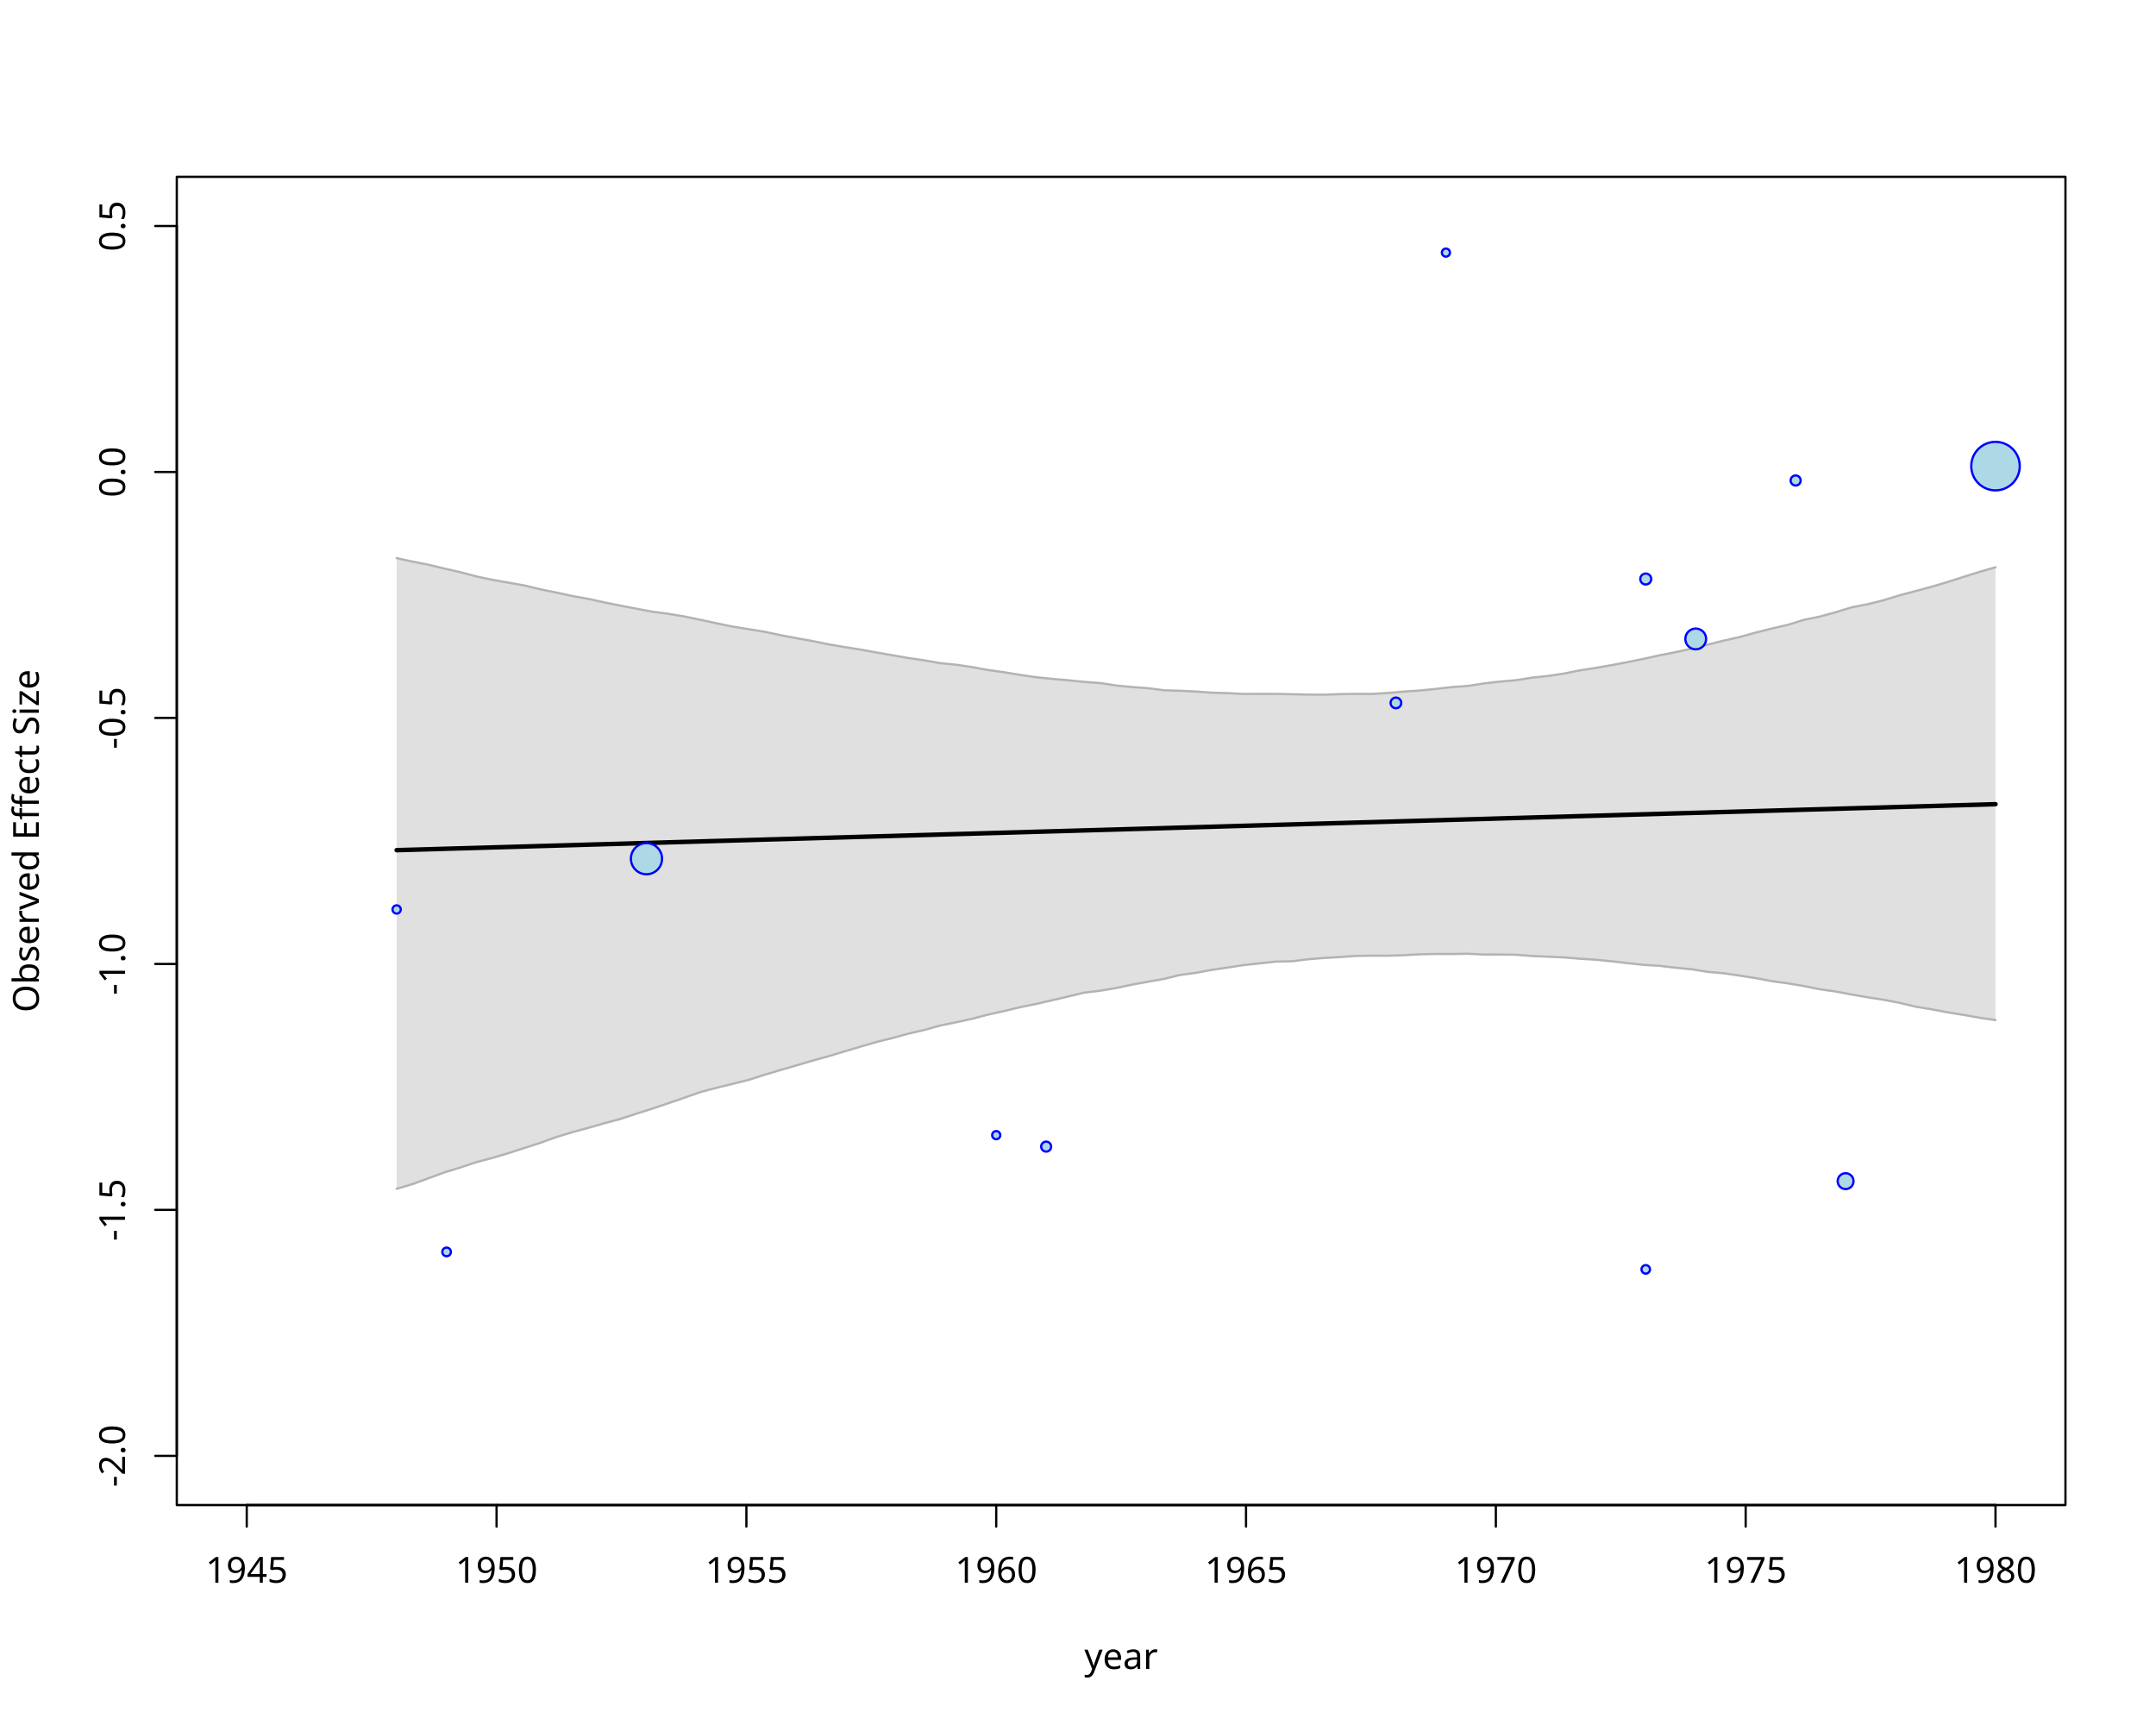
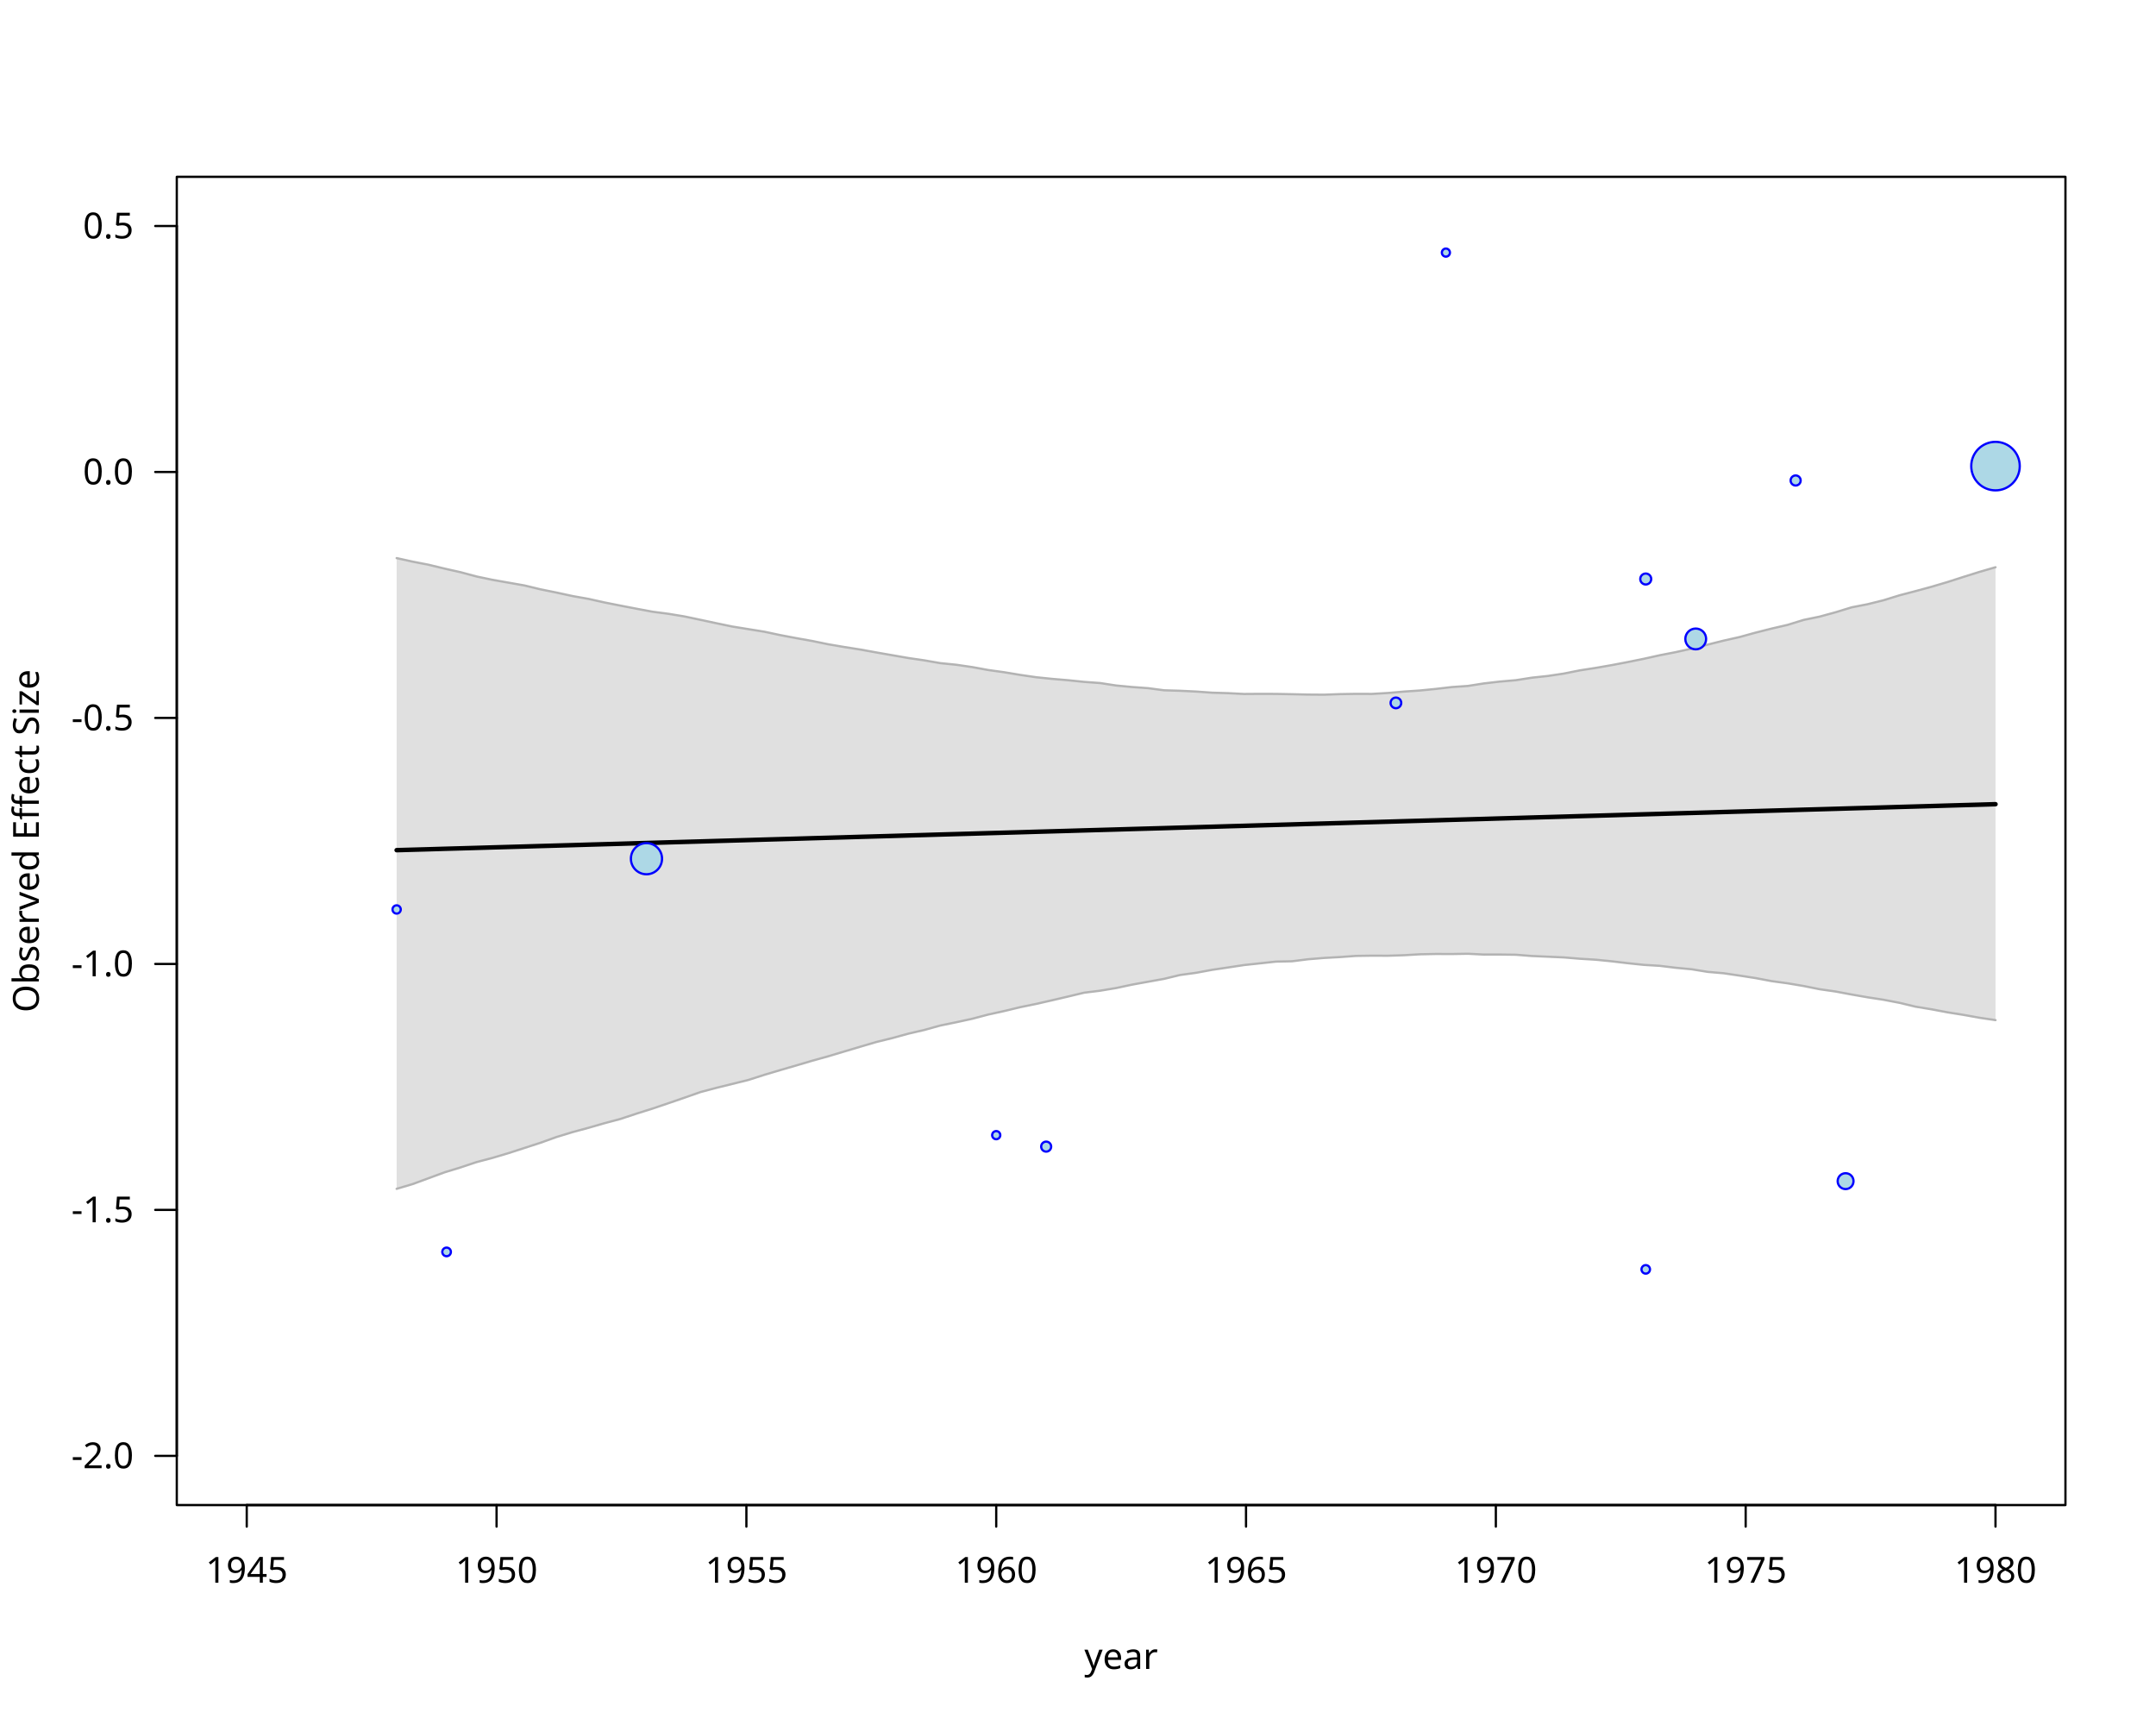
<svg xmlns="http://www.w3.org/2000/svg" class="svglite" data-engine-version="2.0" width="720.00pt" height="576.00pt" viewBox="0 0 720.00 576.00">
  <defs>
    <style type="text/css">
    .svglite line, .svglite polyline, .svglite polygon, .svglite path, .svglite rect, .svglite circle {
      fill: none;
      stroke: #000000;
      stroke-linecap: round;
      stroke-linejoin: round;
      stroke-miterlimit: 10.00;
    }
  </style>
  </defs>
  <rect width="100%" height="100%" style="stroke: none; fill: #FFFFFF;" />
  <defs>
    <clipPath id="cpMC4wMHw3MjAuMDB8MC4wMHw1NzYuMDA=">
      <rect x="0.00" y="0.00" width="720.00" height="576.00" />
    </clipPath>
  </defs>
  <g clip-path="url(#cpMC4wMHw3MjAuMDB8MC4wMHw1NzYuMDA=)">
    <line x1="82.40" y1="502.56" x2="666.40" y2="502.56" style="stroke-width: 0.75;" />
    <line x1="82.40" y1="502.56" x2="82.40" y2="509.76" style="stroke-width: 0.75;" />
    <line x1="165.83" y1="502.56" x2="165.83" y2="509.76" style="stroke-width: 0.75;" />
    <line x1="249.26" y1="502.56" x2="249.26" y2="509.76" style="stroke-width: 0.75;" />
    <line x1="332.69" y1="502.56" x2="332.69" y2="509.76" style="stroke-width: 0.75;" />
    <line x1="416.11" y1="502.56" x2="416.11" y2="509.76" style="stroke-width: 0.75;" />
    <line x1="499.54" y1="502.56" x2="499.54" y2="509.76" style="stroke-width: 0.75;" />
    <line x1="582.97" y1="502.56" x2="582.97" y2="509.76" style="stroke-width: 0.75;" />
    <line x1="666.40" y1="502.56" x2="666.40" y2="509.76" style="stroke-width: 0.75;" />
    <text x="82.40" y="528.48" text-anchor="middle" style="font-size: 12.00px; font-family: sans;" textLength="26.70px" lengthAdjust="spacingAndGlyphs">1945</text>
    <text x="165.83" y="528.48" text-anchor="middle" style="font-size: 12.00px; font-family: sans;" textLength="26.70px" lengthAdjust="spacingAndGlyphs">1950</text>
    <text x="249.26" y="528.48" text-anchor="middle" style="font-size: 12.00px; font-family: sans;" textLength="26.70px" lengthAdjust="spacingAndGlyphs">1955</text>
    <text x="332.69" y="528.48" text-anchor="middle" style="font-size: 12.00px; font-family: sans;" textLength="26.70px" lengthAdjust="spacingAndGlyphs">1960</text>
    <text x="416.11" y="528.48" text-anchor="middle" style="font-size: 12.00px; font-family: sans;" textLength="26.70px" lengthAdjust="spacingAndGlyphs">1965</text>
    <text x="499.54" y="528.48" text-anchor="middle" style="font-size: 12.00px; font-family: sans;" textLength="26.70px" lengthAdjust="spacingAndGlyphs">1970</text>
    <text x="582.97" y="528.48" text-anchor="middle" style="font-size: 12.00px; font-family: sans;" textLength="26.70px" lengthAdjust="spacingAndGlyphs">1975</text>
    <text x="666.40" y="528.48" text-anchor="middle" style="font-size: 12.00px; font-family: sans;" textLength="26.70px" lengthAdjust="spacingAndGlyphs">1980</text>
    <line x1="59.04" y1="486.13" x2="59.04" y2="75.47" style="stroke-width: 0.75;" />
    <line x1="59.04" y1="486.13" x2="51.84" y2="486.13" style="stroke-width: 0.75;" />
    <line x1="59.04" y1="404.00" x2="51.84" y2="404.00" style="stroke-width: 0.75;" />
    <line x1="59.04" y1="321.87" x2="51.84" y2="321.87" style="stroke-width: 0.75;" />
    <line x1="59.04" y1="239.73" x2="51.84" y2="239.73" style="stroke-width: 0.75;" />
    <line x1="59.04" y1="157.60" x2="51.84" y2="157.60" style="stroke-width: 0.75;" />
    <line x1="59.04" y1="75.47" x2="51.84" y2="75.47" style="stroke-width: 0.75;" />
-     <text transform="translate(41.76,486.13) rotate(-90)" text-anchor="middle" style="font-size: 12.00px; font-family: sans;" textLength="20.68px" lengthAdjust="spacingAndGlyphs">-2.0</text>
-     <text transform="translate(41.76,404.00) rotate(-90)" text-anchor="middle" style="font-size: 12.00px; font-family: sans;" textLength="20.68px" lengthAdjust="spacingAndGlyphs">-1.5</text>
-     <text transform="translate(41.76,321.87) rotate(-90)" text-anchor="middle" style="font-size: 12.00px; font-family: sans;" textLength="20.68px" lengthAdjust="spacingAndGlyphs">-1.0</text>
-     <text transform="translate(41.76,239.73) rotate(-90)" text-anchor="middle" style="font-size: 12.00px; font-family: sans;" textLength="20.68px" lengthAdjust="spacingAndGlyphs">-0.5</text>
-     <text transform="translate(41.76,157.60) rotate(-90)" text-anchor="middle" style="font-size: 12.00px; font-family: sans;" textLength="16.68px" lengthAdjust="spacingAndGlyphs">0.0</text>
-     <text transform="translate(41.76,75.47) rotate(-90)" text-anchor="middle" style="font-size: 12.00px; font-family: sans;" textLength="16.68px" lengthAdjust="spacingAndGlyphs">0.5</text>
+     <text x="44.64" y="490.26" text-anchor="end" style="font-size: 12.00px; font-family: sans;" textLength="20.68px" lengthAdjust="spacingAndGlyphs">-2.0</text>
+     <text x="44.64" y="408.13" text-anchor="end" style="font-size: 12.00px; font-family: sans;" textLength="20.68px" lengthAdjust="spacingAndGlyphs">-1.5</text>
+     <text x="44.64" y="326.00" text-anchor="end" style="font-size: 12.00px; font-family: sans;" textLength="20.68px" lengthAdjust="spacingAndGlyphs">-1.0</text>
+     <text x="44.64" y="243.86" text-anchor="end" style="font-size: 12.00px; font-family: sans;" textLength="20.68px" lengthAdjust="spacingAndGlyphs">-0.5</text>
+     <text x="44.64" y="161.73" text-anchor="end" style="font-size: 12.00px; font-family: sans;" textLength="16.68px" lengthAdjust="spacingAndGlyphs">0.0</text>
+     <text x="44.64" y="79.60" text-anchor="end" style="font-size: 12.00px; font-family: sans;" textLength="16.68px" lengthAdjust="spacingAndGlyphs">0.5</text>
    <polygon points="59.04,502.56 689.76,502.56 689.76,59.04 59.04,59.04 " style="stroke-width: 0.75; fill: none;" />
    <text x="374.40" y="557.28" text-anchor="middle" style="font-size: 12.00px; font-family: sans;" textLength="23.35px" lengthAdjust="spacingAndGlyphs">year</text>
    <text transform="translate(12.96,280.80) rotate(-90)" text-anchor="middle" style="font-size: 12.00px; font-family: sans;" textLength="112.74px" lengthAdjust="spacingAndGlyphs">Observed Effect Size</text>
  </g>
  <defs>
    <clipPath id="cpNTkuMDR8Njg5Ljc2fDU5LjA0fDUwMi41Ng==">
      <rect x="59.04" y="59.04" width="630.72" height="443.52" />
    </clipPath>
  </defs>
  <g clip-path="url(#cpNTkuMDR8Njg5Ljc2fDU5LjA0fDUwMi41Ng==)">
    <polygon points="132.46,396.96 137.80,395.38 143.14,393.41 148.48,391.45 153.81,389.82 159.15,388.04 164.49,386.63 169.83,385.04 175.17,383.31 180.51,381.58 185.85,379.66 191.19,378.03 196.53,376.59 201.87,375.05 207.21,373.63 212.55,371.86 217.89,370.18 223.23,368.37 228.57,366.54 233.91,364.66 239.25,363.24 244.59,361.93 249.92,360.61 255.26,358.90 260.60,357.31 265.94,355.76 271.28,354.18 276.62,352.70 281.96,351.10 287.30,349.51 292.64,347.94 297.98,346.63 303.32,345.16 308.66,343.92 314.00,342.44 319.34,341.34 324.68,340.18 330.02,338.77 335.36,337.60 340.69,336.31 346.03,335.22 351.37,334.00 356.71,332.75 362.05,331.47 367.39,330.81 372.73,329.92 378.07,328.78 383.41,327.81 388.75,326.85 394.09,325.56 399.43,324.83 404.77,323.84 410.11,323.05 415.45,322.24 420.79,321.67 426.13,321.09 431.47,320.98 436.80,320.31 442.14,319.87 447.48,319.58 452.82,319.19 458.16,319.11 463.50,319.13 468.84,318.96 474.18,318.65 479.52,318.54 484.86,318.56 490.20,318.47 495.54,318.74 500.88,318.73 506.22,318.80 511.56,319.22 516.90,319.45 522.24,319.69 527.57,320.13 532.91,320.46 538.25,320.99 543.59,321.62 548.93,322.18 554.27,322.50 559.61,323.15 564.95,323.65 570.29,324.52 575.63,324.98 580.97,325.77 586.31,326.60 591.65,327.61 596.99,328.34 602.33,329.24 607.67,330.31 613.01,331.08 618.35,332.08 623.68,333.01 629.02,333.83 634.36,334.86 639.70,336.14 645.04,337.02 650.38,338.03 655.72,338.88 661.06,339.84 666.40,340.63 666.40,189.41 661.06,190.96 655.72,192.63 650.38,194.35 645.04,195.93 639.70,197.38 634.36,198.78 629.02,200.43 623.68,201.76 618.35,202.80 613.01,204.44 607.67,205.90 602.33,207.00 596.99,208.65 591.65,209.89 586.31,211.24 580.97,212.71 575.63,213.91 570.29,215.25 564.95,216.58 559.61,217.76 554.27,218.80 548.93,219.99 543.59,221.07 538.25,222.09 532.91,223.02 527.57,223.85 522.24,224.92 516.90,225.72 511.56,226.29 506.22,227.13 500.88,227.59 495.54,228.21 490.20,229.05 484.86,229.42 479.52,230.04 474.18,230.57 468.84,230.93 463.50,231.40 458.16,231.71 452.82,231.69 447.48,231.78 442.14,231.97 436.80,231.93 431.47,231.81 426.13,231.71 420.79,231.69 415.45,231.73 410.11,231.46 404.77,231.30 399.43,230.92 394.09,230.66 388.75,230.50 383.41,229.79 378.07,229.41 372.73,228.90 367.39,228.08 362.05,227.69 356.71,227.14 351.37,226.69 346.03,226.14 340.69,225.36 335.36,224.47 330.02,223.73 324.68,222.75 319.34,221.97 314.00,221.43 308.66,220.50 303.32,219.72 297.98,218.79 292.64,217.86 287.30,216.89 281.96,216.05 276.62,215.14 271.28,214.04 265.94,213.09 260.60,212.08 255.26,210.94 249.92,210.08 244.59,209.22 239.25,208.11 233.91,206.97 228.57,205.84 223.23,204.96 217.89,204.26 212.55,203.26 207.21,202.23 201.87,201.17 196.53,199.98 191.19,199.03 185.85,197.87 180.51,196.79 175.17,195.50 169.83,194.56 164.49,193.62 159.15,192.50 153.81,191.07 148.48,189.87 143.14,188.58 137.80,187.54 132.46,186.36 " style="stroke-width: 0.75; stroke: none; fill: #B3B3B3; fill-opacity: 0.40;" />
    <polyline points="132.46,396.96 137.80,395.38 143.14,393.41 148.48,391.45 153.81,389.82 159.15,388.04 164.49,386.63 169.83,385.04 175.17,383.31 180.51,381.58 185.85,379.66 191.19,378.03 196.53,376.59 201.87,375.05 207.21,373.63 212.55,371.86 217.89,370.18 223.23,368.37 228.57,366.54 233.91,364.66 239.25,363.24 244.59,361.93 249.92,360.61 255.26,358.90 260.60,357.31 265.94,355.76 271.28,354.18 276.62,352.70 281.96,351.10 287.30,349.51 292.64,347.94 297.98,346.63 303.32,345.16 308.66,343.92 314.00,342.44 319.34,341.34 324.68,340.18 330.02,338.77 335.36,337.60 340.69,336.31 346.03,335.22 351.37,334.00 356.71,332.75 362.05,331.47 367.39,330.81 372.73,329.92 378.07,328.78 383.41,327.81 388.75,326.85 394.09,325.56 399.43,324.83 404.77,323.84 410.11,323.05 415.45,322.24 420.79,321.67 426.13,321.09 431.47,320.98 436.80,320.31 442.14,319.87 447.48,319.58 452.82,319.19 458.16,319.11 463.50,319.13 468.84,318.96 474.18,318.65 479.52,318.54 484.86,318.56 490.20,318.47 495.54,318.74 500.88,318.73 506.22,318.80 511.56,319.22 516.90,319.45 522.24,319.69 527.57,320.13 532.91,320.46 538.25,320.99 543.59,321.62 548.93,322.18 554.27,322.50 559.61,323.15 564.95,323.65 570.29,324.52 575.63,324.98 580.97,325.77 586.31,326.60 591.65,327.61 596.99,328.34 602.33,329.24 607.67,330.31 613.01,331.08 618.35,332.08 623.68,333.01 629.02,333.83 634.36,334.86 639.70,336.14 645.04,337.02 650.38,338.03 655.72,338.88 661.06,339.84 666.40,340.63 " style="stroke-width: 0.75; stroke: #B3B3B3;" />
    <polyline points="132.46,186.36 137.80,187.54 143.14,188.58 148.48,189.87 153.81,191.07 159.15,192.50 164.49,193.62 169.83,194.56 175.17,195.50 180.51,196.79 185.85,197.87 191.19,199.03 196.53,199.98 201.87,201.17 207.21,202.23 212.55,203.26 217.89,204.26 223.23,204.96 228.57,205.84 233.91,206.97 239.25,208.11 244.59,209.22 249.92,210.08 255.26,210.94 260.60,212.08 265.94,213.09 271.28,214.04 276.62,215.14 281.96,216.05 287.30,216.89 292.64,217.86 297.98,218.79 303.32,219.72 308.66,220.50 314.00,221.43 319.34,221.97 324.68,222.75 330.02,223.73 335.36,224.47 340.69,225.36 346.03,226.14 351.37,226.69 356.71,227.14 362.05,227.69 367.39,228.08 372.73,228.90 378.07,229.41 383.41,229.79 388.75,230.50 394.09,230.66 399.43,230.92 404.77,231.30 410.11,231.46 415.45,231.73 420.79,231.69 426.13,231.71 431.47,231.81 436.80,231.93 442.14,231.97 447.48,231.78 452.82,231.69 458.16,231.71 463.50,231.40 468.84,230.93 474.18,230.57 479.52,230.04 484.86,229.42 490.20,229.05 495.54,228.21 500.88,227.59 506.22,227.13 511.56,226.29 516.90,225.72 522.24,224.92 527.57,223.85 532.91,223.02 538.25,222.09 543.59,221.07 548.93,219.99 554.27,218.80 559.61,217.76 564.95,216.58 570.29,215.25 575.63,213.91 580.97,212.71 586.31,211.24 591.65,209.89 596.99,208.65 602.33,207.00 607.67,205.90 613.01,204.44 618.35,202.80 623.68,201.76 629.02,200.43 634.36,198.78 639.70,197.38 645.04,195.93 650.38,194.35 655.72,192.63 661.06,190.96 666.40,189.41 " style="stroke-width: 0.75; stroke: #B3B3B3;" />
    <polyline points="132.46,283.88 137.80,283.73 143.14,283.58 148.48,283.42 153.81,283.27 159.15,283.12 164.49,282.96 169.83,282.81 175.17,282.66 180.51,282.50 185.85,282.35 191.19,282.20 196.53,282.04 201.87,281.89 207.21,281.74 212.55,281.58 217.89,281.43 223.23,281.27 228.57,281.12 233.91,280.97 239.25,280.81 244.59,280.66 249.92,280.51 255.26,280.35 260.60,280.20 265.94,280.05 271.28,279.89 276.62,279.74 281.96,279.59 287.30,279.43 292.64,279.28 297.98,279.13 303.32,278.97 308.66,278.82 314.00,278.66 319.34,278.51 324.68,278.36 330.02,278.20 335.36,278.05 340.69,277.90 346.03,277.74 351.37,277.59 356.71,277.44 362.05,277.28 367.39,277.13 372.73,276.98 378.07,276.82 383.41,276.67 388.75,276.52 394.09,276.36 399.43,276.21 404.77,276.06 410.11,275.90 415.45,275.75 420.79,275.59 426.13,275.44 431.47,275.29 436.80,275.13 442.14,274.98 447.48,274.83 452.82,274.67 458.16,274.52 463.50,274.37 468.84,274.21 474.18,274.06 479.52,273.91 484.86,273.75 490.20,273.60 495.54,273.45 500.88,273.29 506.22,273.14 511.56,272.98 516.90,272.83 522.24,272.68 527.57,272.52 532.91,272.37 538.25,272.22 543.59,272.06 548.93,271.91 554.27,271.76 559.61,271.60 564.95,271.45 570.29,271.30 575.63,271.14 580.97,270.99 586.31,270.84 591.65,270.68 596.99,270.53 602.33,270.37 607.67,270.22 613.01,270.07 618.35,269.91 623.68,269.76 629.02,269.61 634.36,269.45 639.70,269.30 645.04,269.15 650.38,268.99 655.72,268.84 661.06,268.69 666.40,268.53 " style="stroke-width: 1.50;" />
    <circle cx="132.46" cy="303.68" r="1.38" style="stroke-width: 0.75; stroke: #0000FF; fill: #ADD8E6;" />
    <circle cx="149.14" cy="418.03" r="1.44" style="stroke-width: 0.75; stroke: #0000FF; fill: #ADD8E6;" />
    <circle cx="332.69" cy="379.04" r="1.36" style="stroke-width: 0.75; stroke: #0000FF; fill: #ADD8E6;" />
    <circle cx="616.34" cy="394.40" r="2.65" style="stroke-width: 0.75; stroke: #0000FF; fill: #ADD8E6;" />
    <circle cx="549.60" cy="193.34" r="1.83" style="stroke-width: 0.75; stroke: #0000FF; fill: #ADD8E6;" />
    <circle cx="215.89" cy="286.73" r="5.20" style="stroke-width: 0.75; stroke: #0000FF; fill: #ADD8E6;" />
    <circle cx="549.60" cy="423.86" r="1.42" style="stroke-width: 0.75; stroke: #0000FF; fill: #ADD8E6;" />
    <circle cx="666.40" cy="155.64" r="8.10" style="stroke-width: 0.75; stroke: #0000FF; fill: #ADD8E6;" />
    <circle cx="466.17" cy="234.71" r="1.78" style="stroke-width: 0.75; stroke: #0000FF; fill: #ADD8E6;" />
    <circle cx="349.37" cy="382.87" r="1.67" style="stroke-width: 0.75; stroke: #0000FF; fill: #ADD8E6;" />
    <circle cx="566.29" cy="213.35" r="3.47" style="stroke-width: 0.75; stroke: #0000FF; fill: #ADD8E6;" />
    <circle cx="482.86" cy="84.35" r="1.35" style="stroke-width: 0.75; stroke: #0000FF; fill: #ADD8E6;" />
    <circle cx="599.66" cy="160.44" r="1.68" style="stroke-width: 0.75; stroke: #0000FF; fill: #ADD8E6;" />
  </g>
</svg>
